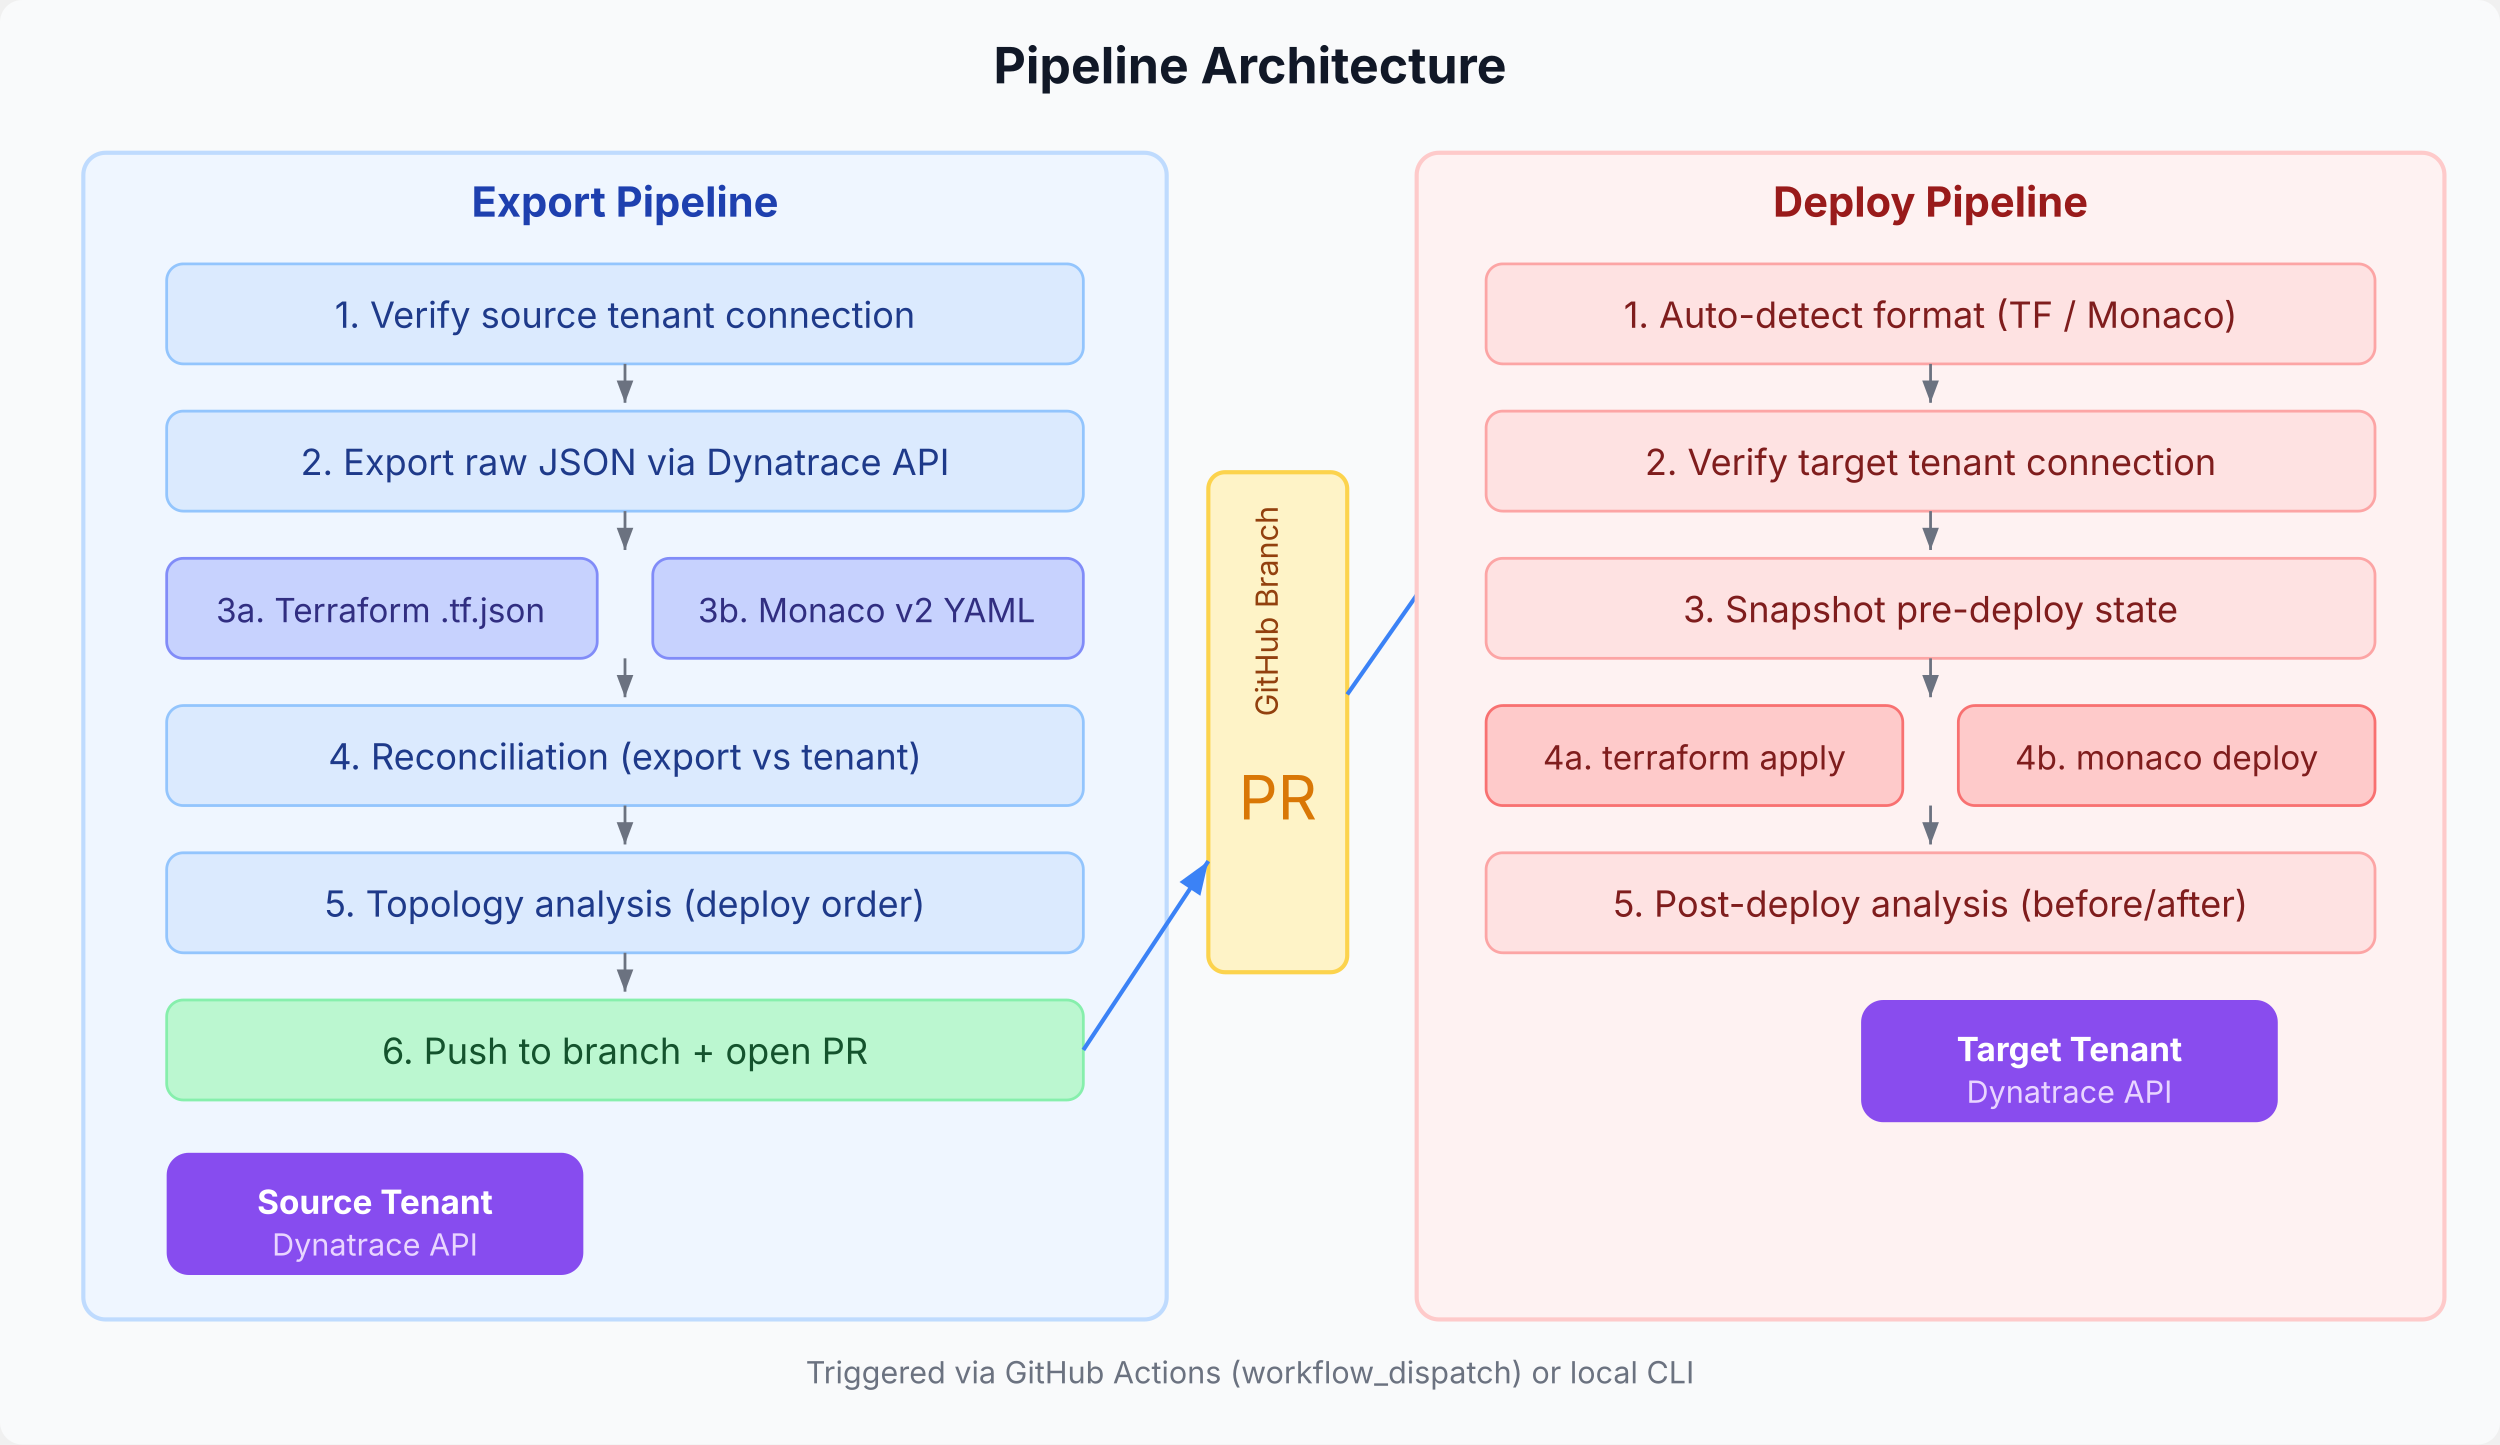
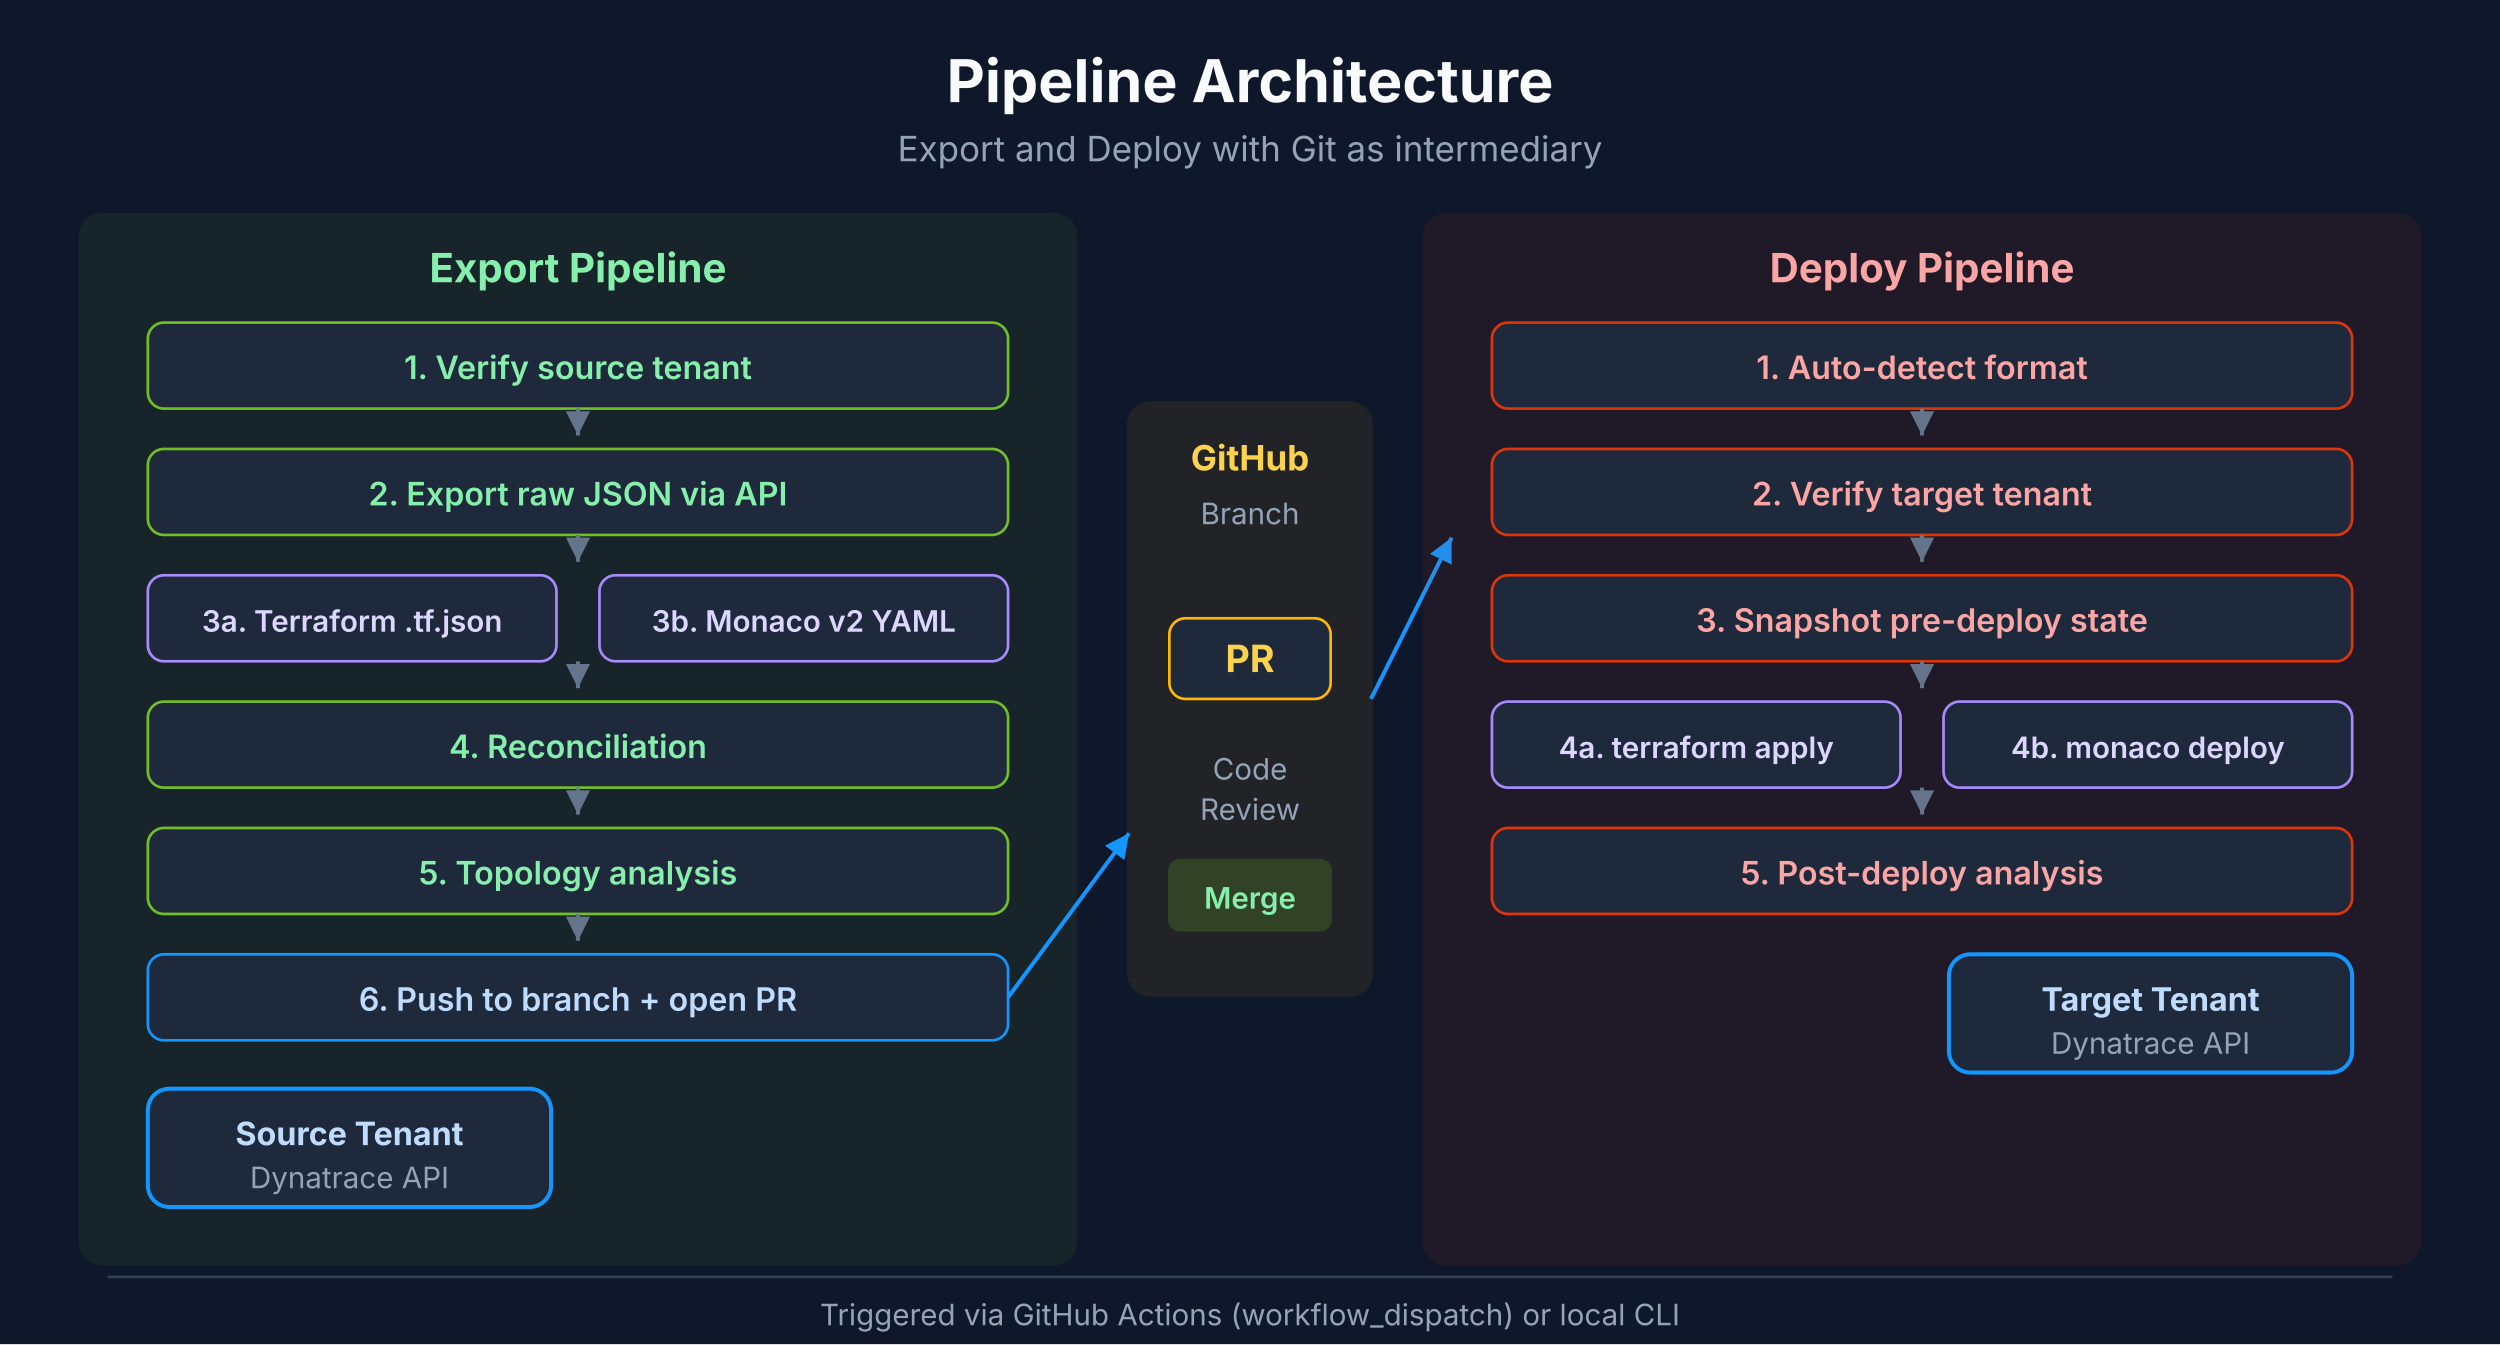
- <svg xmlns="http://www.w3.org/2000/svg" viewBox="0 0 900 520" font-family="system-ui, -apple-system, sans-serif" font-size="13">
+ <svg xmlns="http://www.w3.org/2000/svg" viewBox="0 0 930 500" font-family="Inter, system-ui, sans-serif">
  <defs>
-     <marker id="arrow" markerWidth="8" markerHeight="6" refX="8" refY="3" orient="auto">
-       <path d="M0,0 L8,3 L0,6 Z" fill="#6B7280" />
+     <marker id="arrow" viewBox="0 0 10 10" refX="10" refY="5" markerWidth="6" markerHeight="6" orient="auto-start-reverse">
+       <path d="M 0 0 L 10 5 L 0 10 z" fill="#64748B" />
    </marker>
-     <marker id="arrow-blue" markerWidth="8" markerHeight="6" refX="8" refY="3" orient="auto">
-       <path d="M0,0 L8,3 L0,6 Z" fill="#3B82F6" />
+     <marker id="arrow-blue" viewBox="0 0 10 10" refX="10" refY="5" markerWidth="6" markerHeight="6" orient="auto-start-reverse">
+       <path d="M 0 0 L 10 5 L 0 10 z" fill="#1496FF" />
    </marker>
  </defs>
-   <rect width="900" height="520" rx="8" fill="#F9FAFB" />
-   <text x="450" y="30" text-anchor="middle" font-size="18" font-weight="bold" fill="#111827">Pipeline Architecture</text>
-   <rect x="30" y="55" width="390" height="420" rx="8" fill="#EFF6FF" stroke="#BFDBFE" stroke-width="1.5" />
-   <text x="225" y="78" text-anchor="middle" font-size="15" font-weight="bold" fill="#1E40AF">Export Pipeline</text>
-   <rect x="60" y="95" width="330" height="36" rx="6" fill="#DBEAFE" stroke="#93C5FD" />
-   <text x="225" y="118" text-anchor="middle" fill="#1E3A8A">1. Verify source tenant connection</text>
-   <line x1="225" y1="131" x2="225" y2="145" stroke="#6B7280" marker-end="url(#arrow)" />
-   <rect x="60" y="148" width="330" height="36" rx="6" fill="#DBEAFE" stroke="#93C5FD" />
-   <text x="225" y="171" text-anchor="middle" fill="#1E3A8A">2. Export raw JSON via Dynatrace API</text>
-   <line x1="225" y1="184" x2="225" y2="198" stroke="#6B7280" marker-end="url(#arrow)" />
-   <rect x="60" y="201" width="155" height="36" rx="6" fill="#C7D2FE" stroke="#818CF8" />
-   <text x="137" y="224" text-anchor="middle" font-size="12" fill="#312E81">3a. Terraform .tf.json</text>
-   <rect x="235" y="201" width="155" height="36" rx="6" fill="#C7D2FE" stroke="#818CF8" />
-   <text x="312" y="224" text-anchor="middle" font-size="12" fill="#312E81">3b. Monaco v2 YAML</text>
-   <line x1="225" y1="237" x2="225" y2="251" stroke="#6B7280" marker-end="url(#arrow)" />
-   <rect x="60" y="254" width="330" height="36" rx="6" fill="#DBEAFE" stroke="#93C5FD" />
-   <text x="225" y="277" text-anchor="middle" fill="#1E3A8A">4. Reconciliation (export vs tenant)</text>
-   <line x1="225" y1="290" x2="225" y2="304" stroke="#6B7280" marker-end="url(#arrow)" />
-   <rect x="60" y="307" width="330" height="36" rx="6" fill="#DBEAFE" stroke="#93C5FD" />
-   <text x="225" y="330" text-anchor="middle" fill="#1E3A8A">5. Topology analysis (deploy order)</text>
-   <line x1="225" y1="343" x2="225" y2="357" stroke="#6B7280" marker-end="url(#arrow)" />
-   <rect x="60" y="360" width="330" height="36" rx="6" fill="#BBF7D0" stroke="#86EFAC" />
-   <text x="225" y="383" text-anchor="middle" fill="#14532D">6. Push to branch + open PR</text>
-   <rect x="435" y="170" width="50" height="180" rx="6" fill="#FEF3C7" stroke="#FCD34D" stroke-width="1.5" />
-   <text x="460" y="220" text-anchor="middle" font-size="11" fill="#92400E" transform="rotate(-90 460 220)">GitHub Branch</text>
-   <text x="460" y="295" text-anchor="middle" font-size="22" fill="#D97706">PR</text>
-   <line x1="390" y1="378" x2="435" y2="310" stroke="#3B82F6" stroke-width="1.5" marker-end="url(#arrow-blue)" />
-   <line x1="485" y1="250" x2="520" y2="200" stroke="#3B82F6" stroke-width="1.5" marker-end="url(#arrow-blue)" />
-   <rect x="510" y="55" width="370" height="420" rx="8" fill="#FEF2F2" stroke="#FECACA" stroke-width="1.5" />
-   <text x="695" y="78" text-anchor="middle" font-size="15" font-weight="bold" fill="#991B1B">Deploy Pipeline</text>
-   <rect x="535" y="95" width="320" height="36" rx="6" fill="#FEE2E2" stroke="#FCA5A5" />
-   <text x="695" y="118" text-anchor="middle" fill="#7F1D1D">1. Auto-detect format (TF / Monaco)</text>
-   <line x1="695" y1="131" x2="695" y2="145" stroke="#6B7280" marker-end="url(#arrow)" />
-   <rect x="535" y="148" width="320" height="36" rx="6" fill="#FEE2E2" stroke="#FCA5A5" />
-   <text x="695" y="171" text-anchor="middle" fill="#7F1D1D">2. Verify target tenant connection</text>
-   <line x1="695" y1="184" x2="695" y2="198" stroke="#6B7280" marker-end="url(#arrow)" />
-   <rect x="535" y="201" width="320" height="36" rx="6" fill="#FEE2E2" stroke="#FCA5A5" />
-   <text x="695" y="224" text-anchor="middle" fill="#7F1D1D">3. Snapshot pre-deploy state</text>
-   <line x1="695" y1="237" x2="695" y2="251" stroke="#6B7280" marker-end="url(#arrow)" />
-   <rect x="535" y="254" width="150" height="36" rx="6" fill="#FECACA" stroke="#F87171" />
-   <text x="610" y="277" text-anchor="middle" font-size="12" fill="#7F1D1D">4a. terraform apply</text>
-   <rect x="705" y="254" width="150" height="36" rx="6" fill="#FECACA" stroke="#F87171" />
-   <text x="780" y="277" text-anchor="middle" font-size="12" fill="#7F1D1D">4b. monaco deploy</text>
-   <line x1="695" y1="290" x2="695" y2="304" stroke="#6B7280" marker-end="url(#arrow)" />
-   <rect x="535" y="307" width="320" height="36" rx="6" fill="#FEE2E2" stroke="#FCA5A5" />
-   <text x="695" y="330" text-anchor="middle" fill="#7F1D1D">5. Post-deploy analysis (before/after)</text>
-   <rect x="60" y="415" width="150" height="44" rx="8" fill="#7C3AED" opacity="0.9" />
-   <text x="135" y="437" text-anchor="middle" font-size="12" font-weight="bold" fill="white">Source Tenant</text>
-   <text x="135" y="452" text-anchor="middle" font-size="11" fill="#E9D5FF">Dynatrace API</text>
-   <rect x="670" y="360" width="150" height="44" rx="8" fill="#7C3AED" opacity="0.9" />
-   <text x="745" y="382" text-anchor="middle" font-size="12" font-weight="bold" fill="white">Target Tenant</text>
-   <text x="745" y="397" text-anchor="middle" font-size="11" fill="#E9D5FF">Dynatrace API</text>
-   <text x="450" y="498" text-anchor="middle" font-size="11" fill="#6B7280">Triggered via GitHub Actions (workflow_dispatch) or local CLI</text>
+   <rect width="930" height="500" fill="#0F172A" />
+   <text x="465" y="38" text-anchor="middle" fill="#F8FAFC" font-size="22" font-weight="700">Pipeline Architecture</text>
+   <text x="465" y="60" text-anchor="middle" fill="#94A3B8" font-size="13">Export and Deploy with Git as intermediary</text>
+   <rect x="30" y="80" width="370" height="390" fill="#73BE28" opacity="0.08" stroke="#73BE28" stroke-width="1.5" rx="8" />
+   <text x="215" y="105" text-anchor="middle" fill="#86EFAC" font-size="15" font-weight="700">Export Pipeline</text>
+   <rect x="55" y="120" width="320" height="32" fill="#1E293B" stroke="#73BE28" rx="6" />
+   <text x="215" y="141" text-anchor="middle" fill="#86EFAC" font-size="12" font-weight="600">1. Verify source tenant</text>
+   <line x1="215" y1="152" x2="215" y2="162" stroke="#64748B" stroke-width="1.5" marker-end="url(#arrow)" />
+   <rect x="55" y="167" width="320" height="32" fill="#1E293B" stroke="#73BE28" rx="6" />
+   <text x="215" y="188" text-anchor="middle" fill="#86EFAC" font-size="12" font-weight="600">2. Export raw JSON via API</text>
+   <line x1="215" y1="199" x2="215" y2="209" stroke="#64748B" stroke-width="1.5" marker-end="url(#arrow)" />
+   <rect x="55" y="214" width="152" height="32" fill="#1E293B" stroke="#A78BFA" rx="6" />
+   <text x="131" y="235" text-anchor="middle" fill="#DDD6FE" font-size="11" font-weight="600">3a. Terraform .tf.json</text>
+   <rect x="223" y="214" width="152" height="32" fill="#1E293B" stroke="#A78BFA" rx="6" />
+   <text x="299" y="235" text-anchor="middle" fill="#DDD6FE" font-size="11" font-weight="600">3b. Monaco v2 YAML</text>
+   <line x1="215" y1="246" x2="215" y2="256" stroke="#64748B" stroke-width="1.5" marker-end="url(#arrow)" />
+   <rect x="55" y="261" width="320" height="32" fill="#1E293B" stroke="#73BE28" rx="6" />
+   <text x="215" y="282" text-anchor="middle" fill="#86EFAC" font-size="12" font-weight="600">4. Reconciliation</text>
+   <line x1="215" y1="293" x2="215" y2="303" stroke="#64748B" stroke-width="1.5" marker-end="url(#arrow)" />
+   <rect x="55" y="308" width="320" height="32" fill="#1E293B" stroke="#73BE28" rx="6" />
+   <text x="215" y="329" text-anchor="middle" fill="#86EFAC" font-size="12" font-weight="600">5. Topology analysis</text>
+   <line x1="215" y1="340" x2="215" y2="350" stroke="#64748B" stroke-width="1.5" marker-end="url(#arrow)" />
+   <rect x="55" y="355" width="320" height="32" fill="#1E293B" stroke="#1496FF" rx="6" />
+   <text x="215" y="376" text-anchor="middle" fill="#BFDBFE" font-size="12" font-weight="600">6. Push to branch + open PR</text>
+   <rect x="420" y="150" width="90" height="220" fill="#FFB800" opacity="0.08" stroke="#FFB800" stroke-width="1.5" rx="8" />
+   <text x="465" y="175" text-anchor="middle" fill="#FCD34D" font-size="13" font-weight="700">GitHub</text>
+   <text x="465" y="195" text-anchor="middle" fill="#94A3B8" font-size="11">Branch</text>
+   <rect x="435" y="230" width="60" height="30" fill="#1E293B" stroke="#FFB800" rx="6" />
+   <text x="465" y="250" text-anchor="middle" fill="#FCD34D" font-size="14" font-weight="700">PR</text>
+   <text x="465" y="290" text-anchor="middle" fill="#94A3B8" font-size="11">Code</text>
+   <text x="465" y="305" text-anchor="middle" fill="#94A3B8" font-size="11">Review</text>
+   <rect x="435" y="320" width="60" height="26" fill="#73BE28" opacity="0.2" stroke="#73BE28" rx="4" />
+   <text x="465" y="338" text-anchor="middle" fill="#86EFAC" font-size="11" font-weight="600">Merge</text>
+   <line x1="375" y1="371" x2="420" y2="310" stroke="#1496FF" stroke-width="1.5" marker-end="url(#arrow-blue)" />
+   <line x1="510" y1="260" x2="540" y2="200" stroke="#1496FF" stroke-width="1.5" marker-end="url(#arrow-blue)" />
+   <rect x="530" y="80" width="370" height="390" fill="#DE350B" opacity="0.08" stroke="#DE350B" stroke-width="1.5" rx="8" />
+   <text x="715" y="105" text-anchor="middle" fill="#FCA5A5" font-size="15" font-weight="700">Deploy Pipeline</text>
+   <rect x="555" y="120" width="320" height="32" fill="#1E293B" stroke="#DE350B" rx="6" />
+   <text x="715" y="141" text-anchor="middle" fill="#FCA5A5" font-size="12" font-weight="600">1. Auto-detect format</text>
+   <line x1="715" y1="152" x2="715" y2="162" stroke="#64748B" stroke-width="1.5" marker-end="url(#arrow)" />
+   <rect x="555" y="167" width="320" height="32" fill="#1E293B" stroke="#DE350B" rx="6" />
+   <text x="715" y="188" text-anchor="middle" fill="#FCA5A5" font-size="12" font-weight="600">2. Verify target tenant</text>
+   <line x1="715" y1="199" x2="715" y2="209" stroke="#64748B" stroke-width="1.5" marker-end="url(#arrow)" />
+   <rect x="555" y="214" width="320" height="32" fill="#1E293B" stroke="#DE350B" rx="6" />
+   <text x="715" y="235" text-anchor="middle" fill="#FCA5A5" font-size="12" font-weight="600">3. Snapshot pre-deploy state</text>
+   <line x1="715" y1="246" x2="715" y2="256" stroke="#64748B" stroke-width="1.5" marker-end="url(#arrow)" />
+   <rect x="555" y="261" width="152" height="32" fill="#1E293B" stroke="#A78BFA" rx="6" />
+   <text x="631" y="282" text-anchor="middle" fill="#DDD6FE" font-size="11" font-weight="600">4a. terraform apply</text>
+   <rect x="723" y="261" width="152" height="32" fill="#1E293B" stroke="#A78BFA" rx="6" />
+   <text x="799" y="282" text-anchor="middle" fill="#DDD6FE" font-size="11" font-weight="600">4b. monaco deploy</text>
+   <line x1="715" y1="293" x2="715" y2="303" stroke="#64748B" stroke-width="1.5" marker-end="url(#arrow)" />
+   <rect x="555" y="308" width="320" height="32" fill="#1E293B" stroke="#DE350B" rx="6" />
+   <text x="715" y="329" text-anchor="middle" fill="#FCA5A5" font-size="12" font-weight="600">5. Post-deploy analysis</text>
+   <rect x="55" y="405" width="150" height="44" fill="#1E293B" stroke="#1496FF" stroke-width="1.5" rx="8" />
+   <text x="130" y="426" text-anchor="middle" fill="#BFDBFE" font-size="12" font-weight="700">Source Tenant</text>
+   <text x="130" y="442" text-anchor="middle" fill="#94A3B8" font-size="11">Dynatrace API</text>
+   <rect x="725" y="355" width="150" height="44" fill="#1E293B" stroke="#1496FF" stroke-width="1.5" rx="8" />
+   <text x="800" y="376" text-anchor="middle" fill="#BFDBFE" font-size="12" font-weight="700">Target Tenant</text>
+   <text x="800" y="392" text-anchor="middle" fill="#94A3B8" font-size="11">Dynatrace API</text>
+   <line x1="40" y1="475" x2="890" y2="475" stroke="#334155" stroke-width="1" />
+   <text x="465" y="493" text-anchor="middle" fill="#94A3B8" font-size="11">Triggered via GitHub Actions (workflow_dispatch) or local CLI</text>
</svg>
